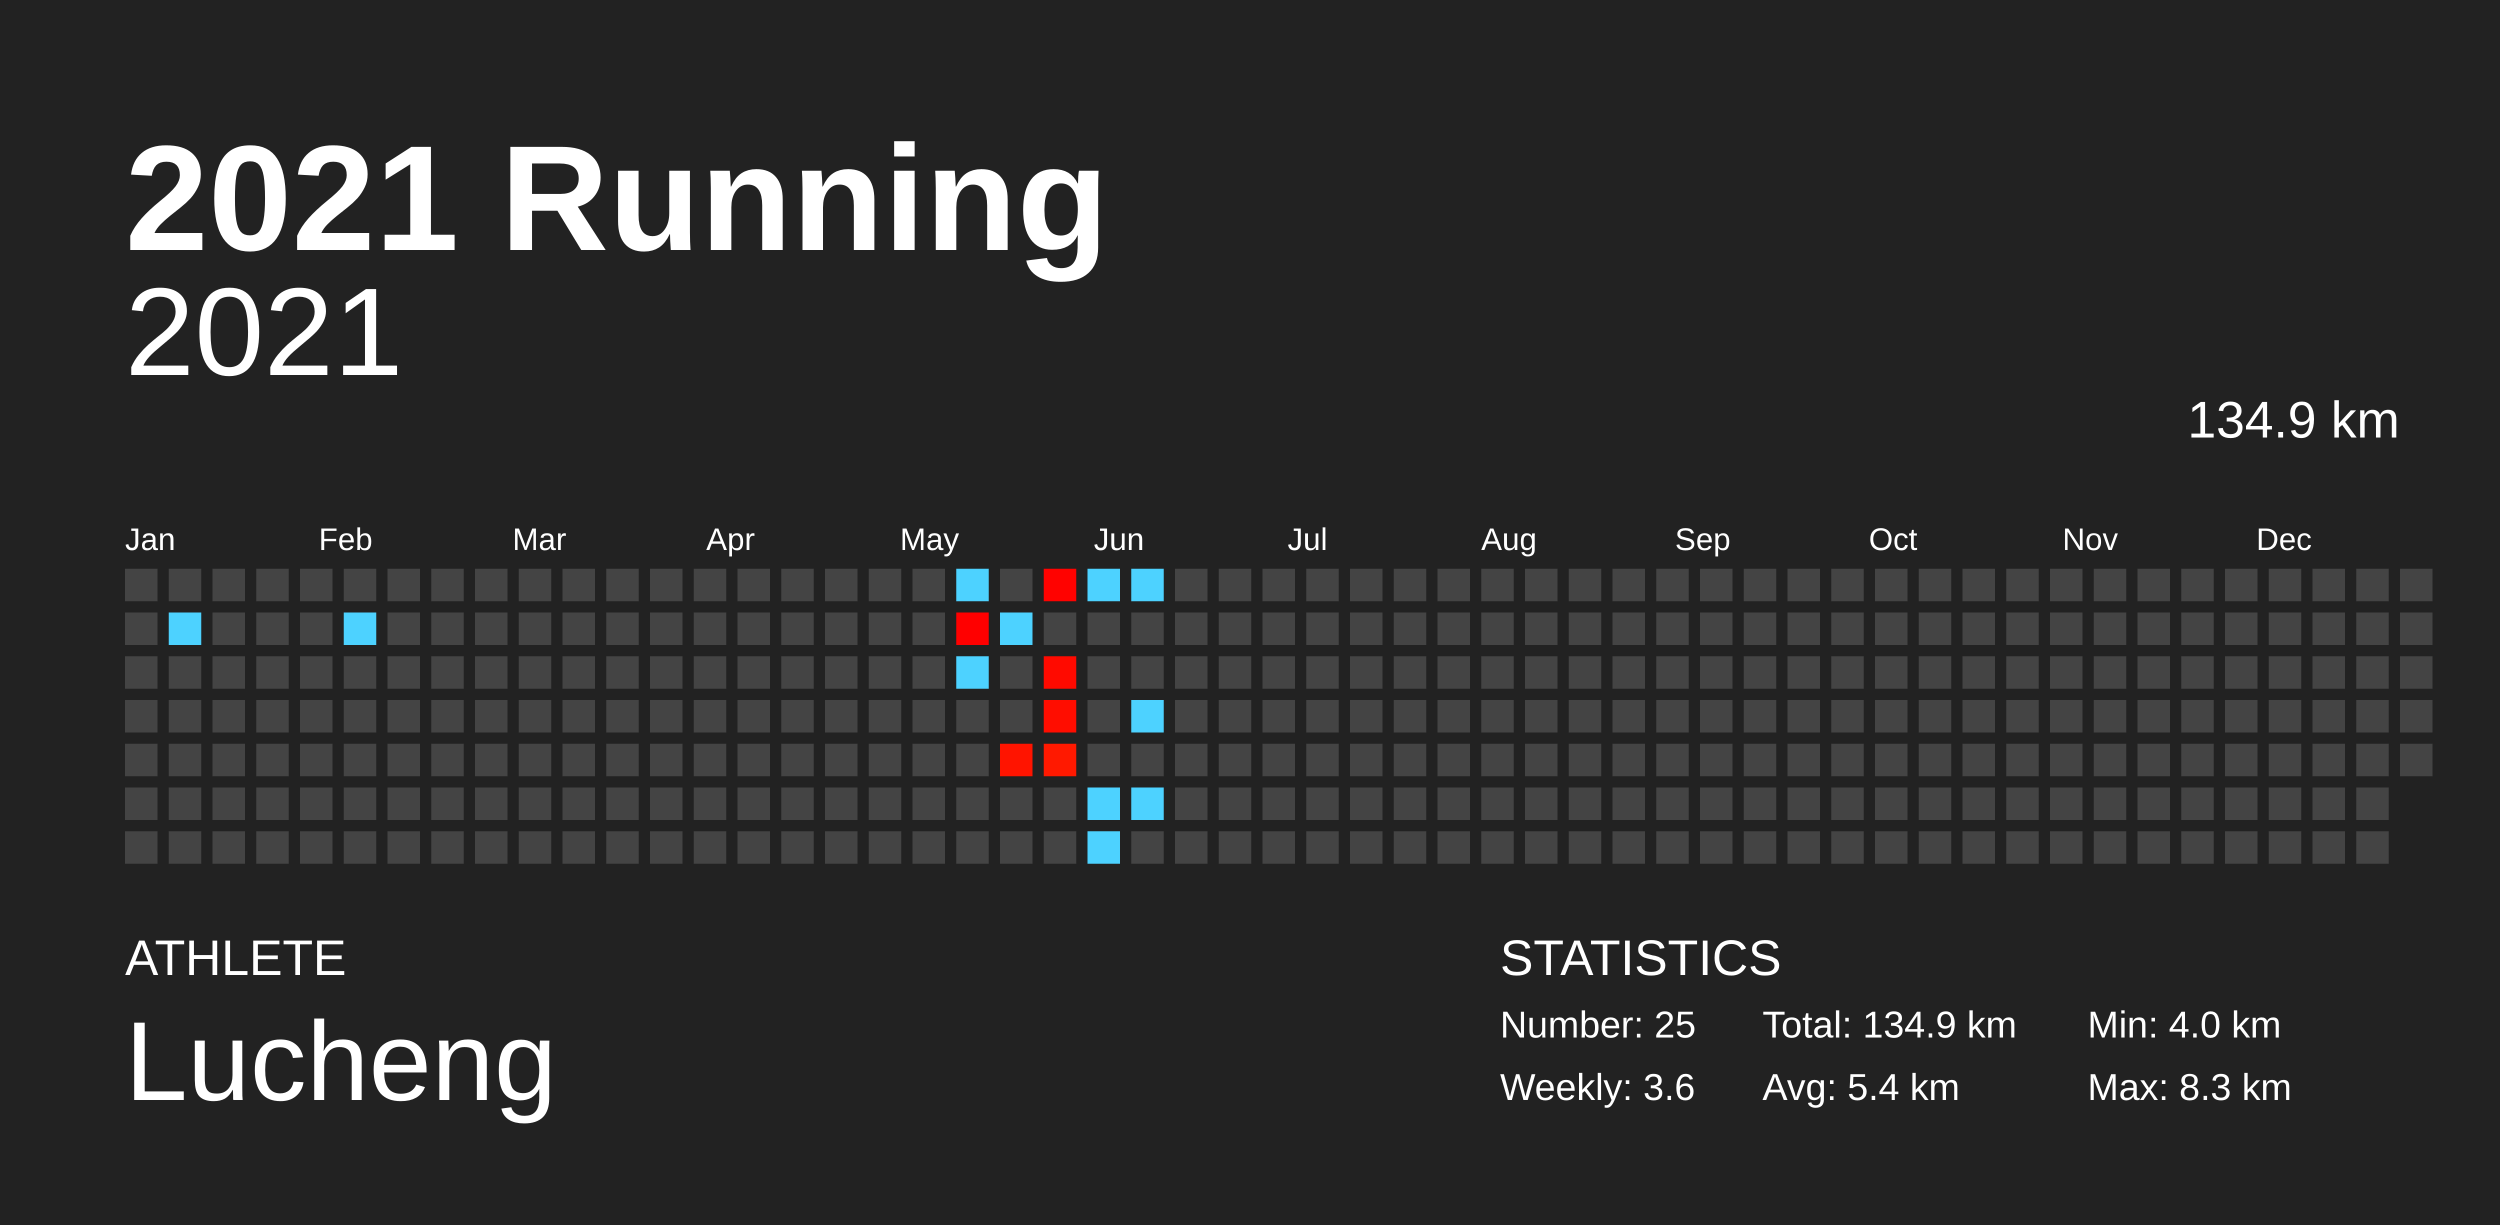
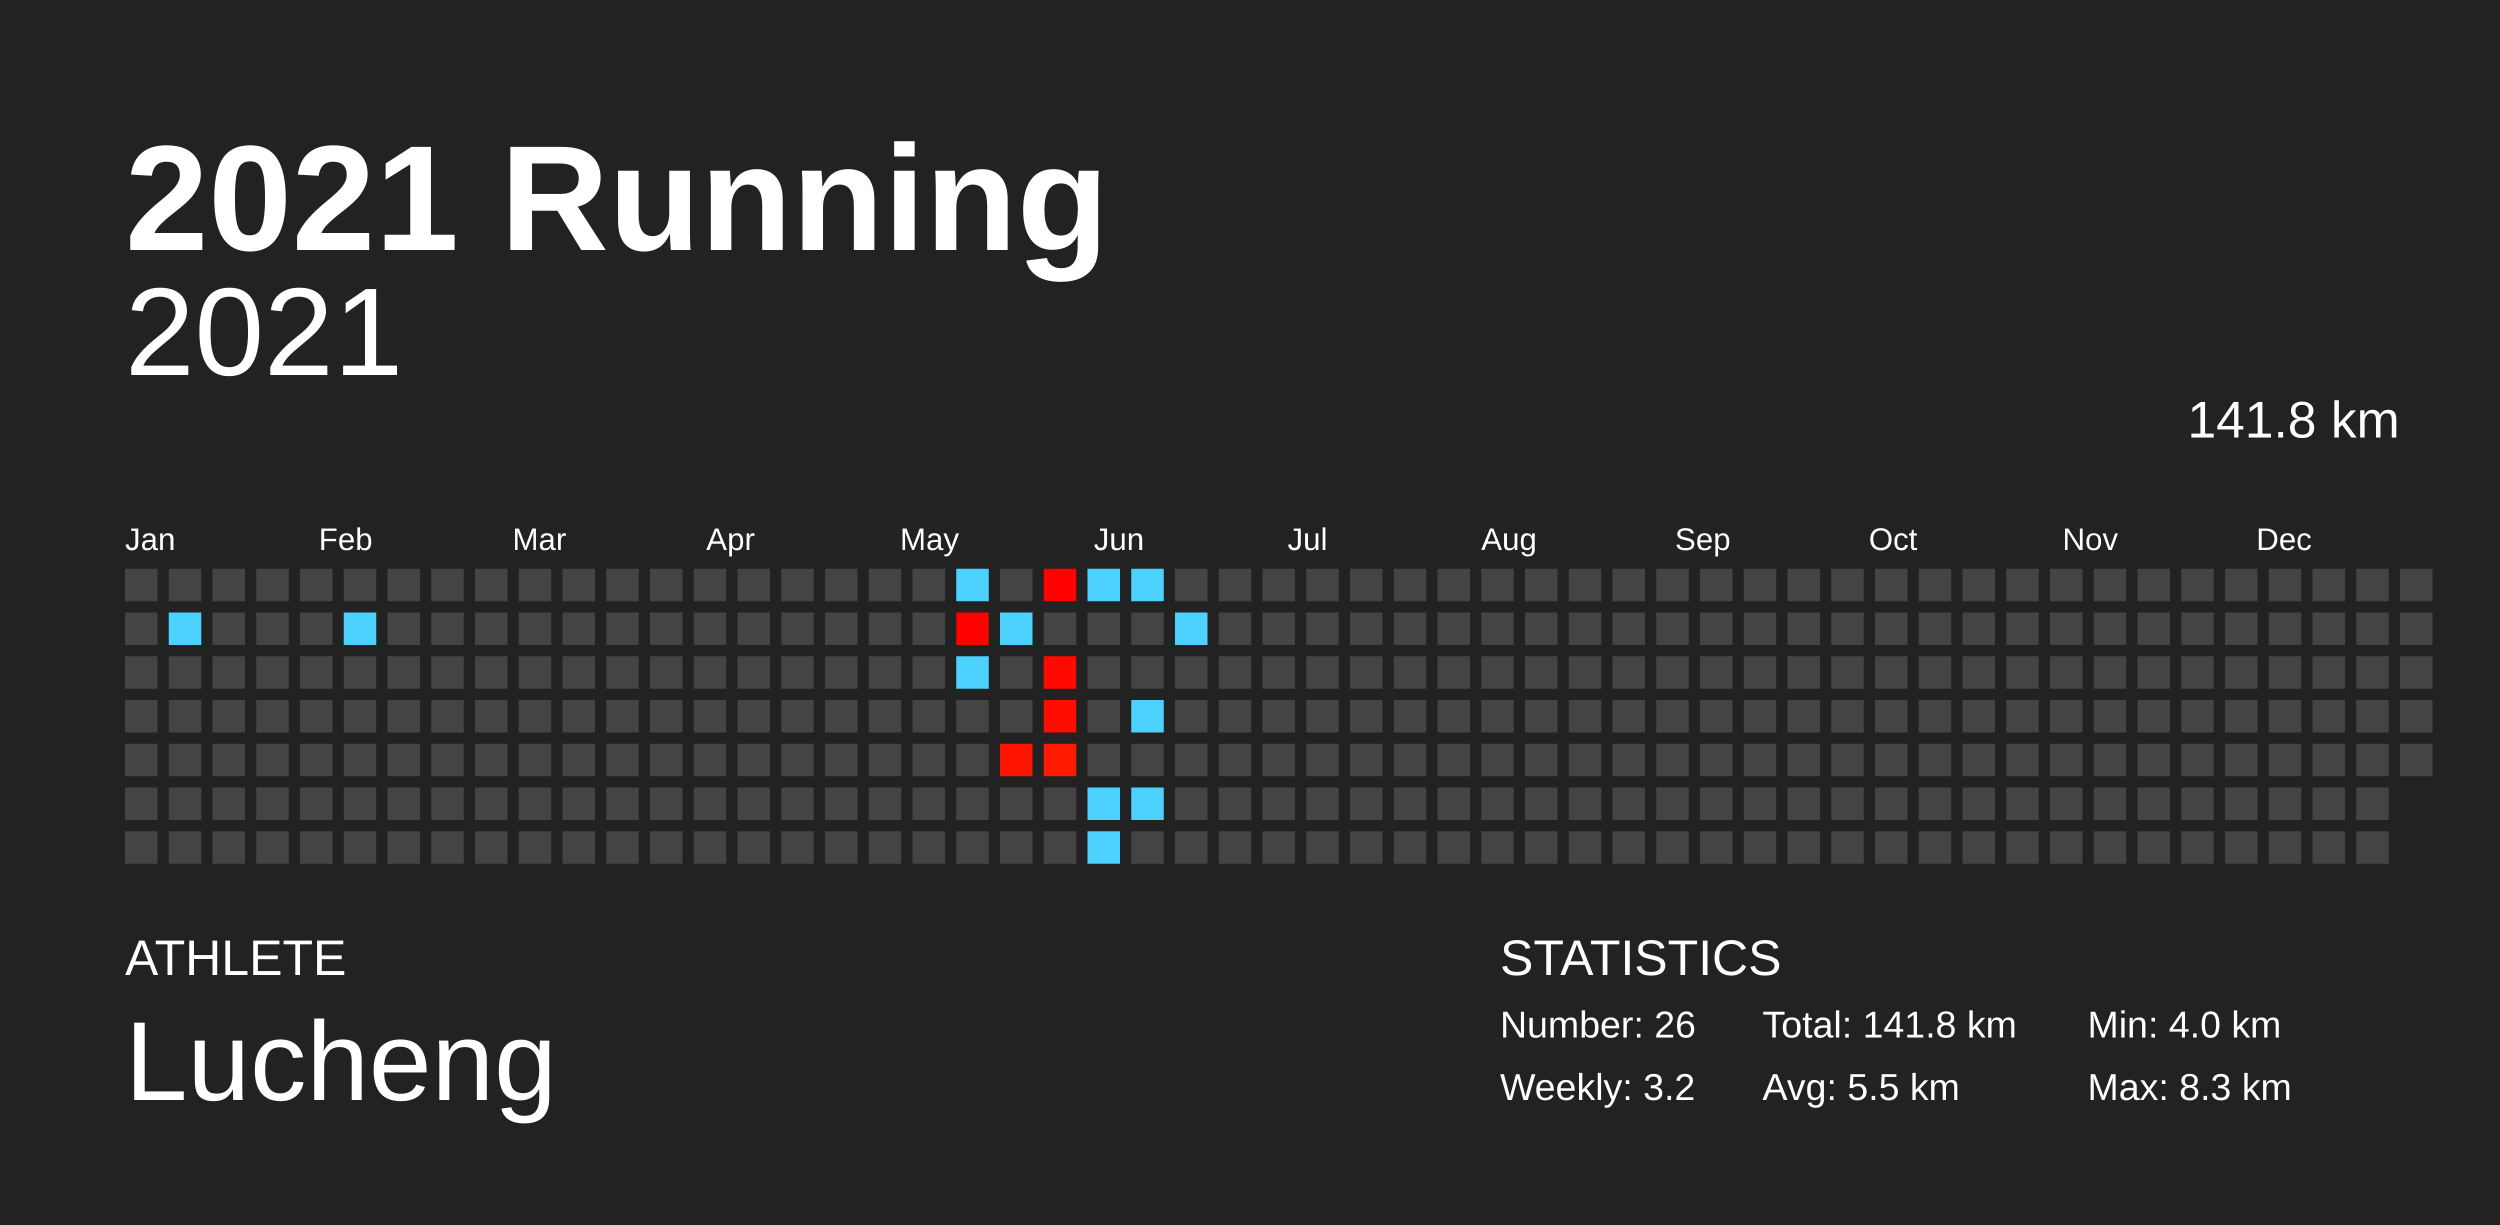
<svg xmlns="http://www.w3.org/2000/svg" baseProfile="full" height="98mm" version="1.1" viewBox="0,0,200,98" width="200mm">
  <defs />
  <rect fill="#222222" height="98" width="200" x="0" y="0" />
  <text fill="#FFFFFF" style="font-size:12px; font-family:Arial; font-weight:bold;" x="10" y="20">2021 Running</text>
  <text fill="#FFFFFF" style="font-size:4px; font-family:Arial" x="10" y="78">ATHLETE</text>
  <text fill="#FFFFFF" style="font-size:9px; font-family:Arial" x="10" y="88">Lucheng</text>
  <text fill="#FFFFFF" style="font-size:4px; font-family:Arial" x="120" y="78">STATISTICS</text>
-   <text fill="#FFFFFF" style="font-size:3px; font-family:Arial" x="120" y="83">Number: 25</text>
-   <text fill="#FFFFFF" style="font-size:3px; font-family:Arial" x="120" y="88">Weekly: 3.6</text>
-   <text fill="#FFFFFF" style="font-size:3px; font-family:Arial" x="141" y="83">Total: 134.9 km</text>
-   <text fill="#FFFFFF" style="font-size:3px; font-family:Arial" x="141" y="88">Avg: 5.4 km</text>
+   <text fill="#FFFFFF" style="font-size:3px; font-family:Arial" x="120" y="83">Number: 26</text>
+   <text fill="#FFFFFF" style="font-size:3px; font-family:Arial" x="120" y="88">Weekly: 3.2</text>
+   <text fill="#FFFFFF" style="font-size:3px; font-family:Arial" x="141" y="83">Total: 141.8 km</text>
+   <text fill="#FFFFFF" style="font-size:3px; font-family:Arial" x="141" y="88">Avg: 5.5 km</text>
  <text fill="#FFFFFF" style="font-size:3px; font-family:Arial" x="167" y="83">Min: 4.0 km</text>
  <text fill="#FFFFFF" style="font-size:3px; font-family:Arial" x="167" y="88">Max: 8.3 km</text>
  <text alignment-baseline="hanging" fill="#FFFFFF" style="font-size:10.0px; font-family:Arial;" x="10" y="30">2021</text>
-   <text alignment-baseline="hanging" fill="#FFFFFF" style="font-size:4.125px; font-family:Arial;" x="175" y="35">134.9 km</text>
+   <text alignment-baseline="hanging" fill="#FFFFFF" style="font-size:4.125px; font-family:Arial;" x="175" y="35">141.8 km</text>
  <text fill="#FFFFFF" style="font-size:2.5px; font-family:Arial" x="10.0" y="44">Jan</text>
  <text fill="#FFFFFF" style="font-size:2.5px; font-family:Arial" x="25.5" y="44">Feb</text>
  <text fill="#FFFFFF" style="font-size:2.5px; font-family:Arial" x="41.0" y="44">Mar</text>
  <text fill="#FFFFFF" style="font-size:2.5px; font-family:Arial" x="56.5" y="44">Apr</text>
  <text fill="#FFFFFF" style="font-size:2.5px; font-family:Arial" x="72.0" y="44">May</text>
  <text fill="#FFFFFF" style="font-size:2.5px; font-family:Arial" x="87.5" y="44">Jun</text>
  <text fill="#FFFFFF" style="font-size:2.5px; font-family:Arial" x="103.0" y="44">Jul</text>
  <text fill="#FFFFFF" style="font-size:2.5px; font-family:Arial" x="118.5" y="44">Aug</text>
  <text fill="#FFFFFF" style="font-size:2.5px; font-family:Arial" x="134.0" y="44">Sep</text>
  <text fill="#FFFFFF" style="font-size:2.5px; font-family:Arial" x="149.5" y="44">Oct</text>
  <text fill="#FFFFFF" style="font-size:2.5px; font-family:Arial" x="165.0" y="44">Nov</text>
  <text fill="#FFFFFF" style="font-size:2.5px; font-family:Arial" x="180.5" y="44">Dec</text>
  <rect fill="#444444" height="2.6" width="2.6" x="10.0" y="45.5" />
  <rect fill="#444444" height="2.6" width="2.6" x="10.0" y="49.0" />
  <rect fill="#444444" height="2.6" width="2.6" x="10.0" y="52.5" />
  <rect fill="#444444" height="2.6" width="2.6" x="10.0" y="56.0" />
  <rect fill="#444444" height="2.6" width="2.6" x="10.0" y="59.5" />
  <rect fill="#444444" height="2.6" width="2.6" x="10.0" y="63.0" />
  <rect fill="#444444" height="2.6" width="2.6" x="10.0" y="66.5" />
  <rect fill="#444444" height="2.6" width="2.6" x="13.5" y="45.5" />
  <rect fill="#4dd2ff" height="2.6" width="2.6" x="13.5" y="49.0" />
  <rect fill="#444444" height="2.6" width="2.6" x="13.5" y="52.5" />
  <rect fill="#444444" height="2.6" width="2.6" x="13.5" y="56.0" />
  <rect fill="#444444" height="2.6" width="2.6" x="13.5" y="59.5" />
  <rect fill="#444444" height="2.6" width="2.6" x="13.5" y="63.0" />
  <rect fill="#444444" height="2.6" width="2.6" x="13.5" y="66.5" />
  <rect fill="#444444" height="2.6" width="2.6" x="17.0" y="45.5" />
  <rect fill="#444444" height="2.6" width="2.6" x="17.0" y="49.0" />
  <rect fill="#444444" height="2.6" width="2.6" x="17.0" y="52.5" />
  <rect fill="#444444" height="2.6" width="2.6" x="17.0" y="56.0" />
  <rect fill="#444444" height="2.6" width="2.6" x="17.0" y="59.5" />
  <rect fill="#444444" height="2.6" width="2.6" x="17.0" y="63.0" />
  <rect fill="#444444" height="2.6" width="2.6" x="17.0" y="66.5" />
  <rect fill="#444444" height="2.6" width="2.6" x="20.5" y="45.5" />
  <rect fill="#444444" height="2.6" width="2.6" x="20.5" y="49.0" />
  <rect fill="#444444" height="2.6" width="2.6" x="20.5" y="52.5" />
  <rect fill="#444444" height="2.6" width="2.6" x="20.5" y="56.0" />
  <rect fill="#444444" height="2.6" width="2.6" x="20.5" y="59.5" />
  <rect fill="#444444" height="2.6" width="2.6" x="20.5" y="63.0" />
  <rect fill="#444444" height="2.6" width="2.6" x="20.5" y="66.5" />
  <rect fill="#444444" height="2.6" width="2.6" x="24.0" y="45.5" />
  <rect fill="#444444" height="2.6" width="2.6" x="24.0" y="49.0" />
  <rect fill="#444444" height="2.6" width="2.6" x="24.0" y="52.5" />
  <rect fill="#444444" height="2.6" width="2.6" x="24.0" y="56.0" />
  <rect fill="#444444" height="2.6" width="2.6" x="24.0" y="59.5" />
  <rect fill="#444444" height="2.6" width="2.6" x="24.0" y="63.0" />
  <rect fill="#444444" height="2.6" width="2.6" x="24.0" y="66.5" />
  <rect fill="#444444" height="2.6" width="2.6" x="27.5" y="45.5" />
  <rect fill="#4dd2ff" height="2.6" width="2.6" x="27.5" y="49.0" />
  <rect fill="#444444" height="2.6" width="2.6" x="27.5" y="52.5" />
  <rect fill="#444444" height="2.6" width="2.6" x="27.5" y="56.0" />
  <rect fill="#444444" height="2.6" width="2.6" x="27.5" y="59.5" />
  <rect fill="#444444" height="2.6" width="2.6" x="27.5" y="63.0" />
  <rect fill="#444444" height="2.6" width="2.6" x="27.5" y="66.5" />
  <rect fill="#444444" height="2.6" width="2.6" x="31.0" y="45.5" />
  <rect fill="#444444" height="2.6" width="2.6" x="31.0" y="49.0" />
  <rect fill="#444444" height="2.6" width="2.6" x="31.0" y="52.5" />
  <rect fill="#444444" height="2.6" width="2.6" x="31.0" y="56.0" />
  <rect fill="#444444" height="2.6" width="2.6" x="31.0" y="59.5" />
  <rect fill="#444444" height="2.6" width="2.6" x="31.0" y="63.0" />
  <rect fill="#444444" height="2.6" width="2.6" x="31.0" y="66.5" />
  <rect fill="#444444" height="2.6" width="2.6" x="34.5" y="45.5" />
  <rect fill="#444444" height="2.6" width="2.6" x="34.5" y="49.0" />
  <rect fill="#444444" height="2.6" width="2.6" x="34.5" y="52.5" />
  <rect fill="#444444" height="2.6" width="2.6" x="34.5" y="56.0" />
  <rect fill="#444444" height="2.6" width="2.6" x="34.5" y="59.5" />
  <rect fill="#444444" height="2.6" width="2.6" x="34.5" y="63.0" />
  <rect fill="#444444" height="2.6" width="2.6" x="34.5" y="66.5" />
  <rect fill="#444444" height="2.6" width="2.6" x="38.0" y="45.5" />
  <rect fill="#444444" height="2.6" width="2.6" x="38.0" y="49.0" />
  <rect fill="#444444" height="2.6" width="2.6" x="38.0" y="52.5" />
  <rect fill="#444444" height="2.6" width="2.6" x="38.0" y="56.0" />
  <rect fill="#444444" height="2.6" width="2.6" x="38.0" y="59.5" />
  <rect fill="#444444" height="2.6" width="2.6" x="38.0" y="63.0" />
  <rect fill="#444444" height="2.6" width="2.6" x="38.0" y="66.5" />
  <rect fill="#444444" height="2.6" width="2.6" x="41.5" y="45.5" />
  <rect fill="#444444" height="2.6" width="2.6" x="41.5" y="49.0" />
  <rect fill="#444444" height="2.6" width="2.6" x="41.5" y="52.5" />
  <rect fill="#444444" height="2.6" width="2.6" x="41.5" y="56.0" />
  <rect fill="#444444" height="2.6" width="2.6" x="41.5" y="59.5" />
  <rect fill="#444444" height="2.6" width="2.6" x="41.5" y="63.0" />
  <rect fill="#444444" height="2.6" width="2.6" x="41.5" y="66.5" />
  <rect fill="#444444" height="2.6" width="2.6" x="45.0" y="45.5" />
  <rect fill="#444444" height="2.6" width="2.6" x="45.0" y="49.0" />
  <rect fill="#444444" height="2.6" width="2.6" x="45.0" y="52.5" />
  <rect fill="#444444" height="2.6" width="2.6" x="45.0" y="56.0" />
  <rect fill="#444444" height="2.6" width="2.6" x="45.0" y="59.5" />
  <rect fill="#444444" height="2.6" width="2.6" x="45.0" y="63.0" />
  <rect fill="#444444" height="2.6" width="2.6" x="45.0" y="66.5" />
  <rect fill="#444444" height="2.6" width="2.6" x="48.5" y="45.5" />
  <rect fill="#444444" height="2.6" width="2.6" x="48.5" y="49.0" />
  <rect fill="#444444" height="2.6" width="2.6" x="48.5" y="52.5" />
  <rect fill="#444444" height="2.6" width="2.6" x="48.5" y="56.0" />
  <rect fill="#444444" height="2.6" width="2.6" x="48.5" y="59.5" />
  <rect fill="#444444" height="2.6" width="2.6" x="48.5" y="63.0" />
  <rect fill="#444444" height="2.6" width="2.6" x="48.5" y="66.5" />
  <rect fill="#444444" height="2.6" width="2.6" x="52.0" y="45.5" />
  <rect fill="#444444" height="2.6" width="2.6" x="52.0" y="49.0" />
  <rect fill="#444444" height="2.6" width="2.6" x="52.0" y="52.5" />
  <rect fill="#444444" height="2.6" width="2.6" x="52.0" y="56.0" />
  <rect fill="#444444" height="2.6" width="2.6" x="52.0" y="59.5" />
  <rect fill="#444444" height="2.6" width="2.6" x="52.0" y="63.0" />
  <rect fill="#444444" height="2.6" width="2.6" x="52.0" y="66.5" />
  <rect fill="#444444" height="2.6" width="2.6" x="55.5" y="45.5" />
  <rect fill="#444444" height="2.6" width="2.6" x="55.5" y="49.0" />
  <rect fill="#444444" height="2.6" width="2.6" x="55.5" y="52.5" />
  <rect fill="#444444" height="2.6" width="2.6" x="55.5" y="56.0" />
  <rect fill="#444444" height="2.6" width="2.6" x="55.5" y="59.5" />
  <rect fill="#444444" height="2.6" width="2.6" x="55.5" y="63.0" />
  <rect fill="#444444" height="2.6" width="2.6" x="55.5" y="66.5" />
  <rect fill="#444444" height="2.6" width="2.6" x="59.0" y="45.5" />
  <rect fill="#444444" height="2.6" width="2.6" x="59.0" y="49.0" />
  <rect fill="#444444" height="2.6" width="2.6" x="59.0" y="52.5" />
  <rect fill="#444444" height="2.6" width="2.6" x="59.0" y="56.0" />
  <rect fill="#444444" height="2.6" width="2.6" x="59.0" y="59.5" />
  <rect fill="#444444" height="2.6" width="2.6" x="59.0" y="63.0" />
  <rect fill="#444444" height="2.6" width="2.6" x="59.0" y="66.5" />
  <rect fill="#444444" height="2.6" width="2.6" x="62.5" y="45.5" />
  <rect fill="#444444" height="2.6" width="2.6" x="62.5" y="49.0" />
  <rect fill="#444444" height="2.6" width="2.6" x="62.5" y="52.5" />
  <rect fill="#444444" height="2.6" width="2.6" x="62.5" y="56.0" />
  <rect fill="#444444" height="2.6" width="2.6" x="62.5" y="59.5" />
  <rect fill="#444444" height="2.6" width="2.6" x="62.5" y="63.0" />
  <rect fill="#444444" height="2.6" width="2.6" x="62.5" y="66.5" />
  <rect fill="#444444" height="2.6" width="2.6" x="66.0" y="45.5" />
  <rect fill="#444444" height="2.6" width="2.6" x="66.0" y="49.0" />
  <rect fill="#444444" height="2.6" width="2.6" x="66.0" y="52.5" />
  <rect fill="#444444" height="2.6" width="2.6" x="66.0" y="56.0" />
  <rect fill="#444444" height="2.6" width="2.6" x="66.0" y="59.5" />
  <rect fill="#444444" height="2.6" width="2.6" x="66.0" y="63.0" />
  <rect fill="#444444" height="2.6" width="2.6" x="66.0" y="66.5" />
  <rect fill="#444444" height="2.6" width="2.6" x="69.5" y="45.5" />
  <rect fill="#444444" height="2.6" width="2.6" x="69.5" y="49.0" />
  <rect fill="#444444" height="2.6" width="2.6" x="69.5" y="52.5" />
  <rect fill="#444444" height="2.6" width="2.6" x="69.5" y="56.0" />
  <rect fill="#444444" height="2.6" width="2.6" x="69.5" y="59.5" />
  <rect fill="#444444" height="2.6" width="2.6" x="69.5" y="63.0" />
  <rect fill="#444444" height="2.6" width="2.6" x="69.5" y="66.5" />
  <rect fill="#444444" height="2.6" width="2.6" x="73.0" y="45.5" />
  <rect fill="#444444" height="2.6" width="2.6" x="73.0" y="49.0" />
  <rect fill="#444444" height="2.6" width="2.6" x="73.0" y="52.5" />
  <rect fill="#444444" height="2.6" width="2.6" x="73.0" y="56.0" />
  <rect fill="#444444" height="2.6" width="2.6" x="73.0" y="59.5" />
  <rect fill="#444444" height="2.6" width="2.6" x="73.0" y="63.0" />
  <rect fill="#444444" height="2.6" width="2.6" x="73.0" y="66.5" />
  <rect fill="#4dd2ff" height="2.6" width="2.6" x="76.5" y="45.5" />
  <rect fill="#ff0000" height="2.6" width="2.6" x="76.5" y="49.0" />
  <rect fill="#4dd2ff" height="2.6" width="2.6" x="76.5" y="52.5" />
  <rect fill="#444444" height="2.6" width="2.6" x="76.5" y="56.0" />
  <rect fill="#444444" height="2.6" width="2.6" x="76.5" y="59.5" />
  <rect fill="#444444" height="2.6" width="2.6" x="76.5" y="63.0" />
  <rect fill="#444444" height="2.6" width="2.6" x="76.5" y="66.5" />
  <rect fill="#444444" height="2.6" width="2.6" x="80.0" y="45.5" />
  <rect fill="#4dd2ff" height="2.6" width="2.6" x="80.0" y="49.0" />
  <rect fill="#444444" height="2.6" width="2.6" x="80.0" y="52.5" />
  <rect fill="#444444" height="2.6" width="2.6" x="80.0" y="56.0" />
  <rect fill="#ff1400" height="2.6" width="2.6" x="80.0" y="59.5" />
  <rect fill="#444444" height="2.6" width="2.6" x="80.0" y="63.0" />
  <rect fill="#444444" height="2.6" width="2.6" x="80.0" y="66.5" />
  <rect fill="#ff0200" height="2.6" width="2.6" x="83.5" y="45.5" />
  <rect fill="#444444" height="2.6" width="2.6" x="83.5" y="49.0" />
  <rect fill="#ff0a00" height="2.6" width="2.6" x="83.5" y="52.5" />
  <rect fill="#ff0d00" height="2.6" width="2.6" x="83.5" y="56.0" />
  <rect fill="#ff1900" height="2.6" width="2.6" x="83.5" y="59.5" />
  <rect fill="#444444" height="2.6" width="2.6" x="83.5" y="63.0" />
  <rect fill="#444444" height="2.6" width="2.6" x="83.5" y="66.5" />
  <rect fill="#4dd2ff" height="2.6" width="2.6" x="87.0" y="45.5" />
  <rect fill="#444444" height="2.6" width="2.6" x="87.0" y="49.0" />
  <rect fill="#444444" height="2.6" width="2.6" x="87.0" y="52.5" />
  <rect fill="#444444" height="2.6" width="2.6" x="87.0" y="56.0" />
  <rect fill="#444444" height="2.6" width="2.6" x="87.0" y="59.5" />
  <rect fill="#4dd2ff" height="2.6" width="2.6" x="87.0" y="63.0" />
  <rect fill="#4dd2ff" height="2.6" width="2.6" x="87.0" y="66.5" />
  <rect fill="#4dd2ff" height="2.6" width="2.6" x="90.5" y="45.5" />
  <rect fill="#444444" height="2.6" width="2.6" x="90.5" y="49.0" />
  <rect fill="#444444" height="2.6" width="2.6" x="90.5" y="52.5" />
  <rect fill="#4dd2ff" height="2.6" width="2.6" x="90.5" y="56.0" />
  <rect fill="#444444" height="2.6" width="2.6" x="90.5" y="59.5" />
  <rect fill="#4dd2ff" height="2.6" width="2.6" x="90.5" y="63.0" />
  <rect fill="#444444" height="2.6" width="2.6" x="90.5" y="66.5" />
  <rect fill="#444444" height="2.6" width="2.6" x="94.0" y="45.5" />
-   <rect fill="#444444" height="2.6" width="2.6" x="94.0" y="49.0" />
+   <rect fill="#4dd2ff" height="2.6" width="2.6" x="94.0" y="49.0" />
  <rect fill="#444444" height="2.6" width="2.6" x="94.0" y="52.5" />
  <rect fill="#444444" height="2.6" width="2.6" x="94.0" y="56.0" />
  <rect fill="#444444" height="2.6" width="2.6" x="94.0" y="59.5" />
  <rect fill="#444444" height="2.6" width="2.6" x="94.0" y="63.0" />
  <rect fill="#444444" height="2.6" width="2.6" x="94.0" y="66.5" />
  <rect fill="#444444" height="2.6" width="2.6" x="97.5" y="45.5" />
  <rect fill="#444444" height="2.6" width="2.6" x="97.5" y="49.0" />
  <rect fill="#444444" height="2.6" width="2.6" x="97.5" y="52.5" />
  <rect fill="#444444" height="2.6" width="2.6" x="97.5" y="56.0" />
  <rect fill="#444444" height="2.6" width="2.6" x="97.5" y="59.5" />
  <rect fill="#444444" height="2.6" width="2.6" x="97.5" y="63.0" />
  <rect fill="#444444" height="2.6" width="2.6" x="97.5" y="66.5" />
  <rect fill="#444444" height="2.6" width="2.6" x="101.0" y="45.5" />
  <rect fill="#444444" height="2.6" width="2.6" x="101.0" y="49.0" />
  <rect fill="#444444" height="2.6" width="2.6" x="101.0" y="52.5" />
  <rect fill="#444444" height="2.6" width="2.6" x="101.0" y="56.0" />
  <rect fill="#444444" height="2.6" width="2.6" x="101.0" y="59.5" />
  <rect fill="#444444" height="2.6" width="2.6" x="101.0" y="63.0" />
  <rect fill="#444444" height="2.6" width="2.6" x="101.0" y="66.5" />
  <rect fill="#444444" height="2.6" width="2.6" x="104.5" y="45.5" />
  <rect fill="#444444" height="2.6" width="2.6" x="104.5" y="49.0" />
  <rect fill="#444444" height="2.6" width="2.6" x="104.5" y="52.5" />
  <rect fill="#444444" height="2.6" width="2.6" x="104.5" y="56.0" />
  <rect fill="#444444" height="2.6" width="2.6" x="104.5" y="59.5" />
  <rect fill="#444444" height="2.6" width="2.6" x="104.5" y="63.0" />
  <rect fill="#444444" height="2.6" width="2.6" x="104.5" y="66.5" />
  <rect fill="#444444" height="2.6" width="2.6" x="108.0" y="45.5" />
  <rect fill="#444444" height="2.6" width="2.6" x="108.0" y="49.0" />
  <rect fill="#444444" height="2.6" width="2.6" x="108.0" y="52.5" />
  <rect fill="#444444" height="2.6" width="2.6" x="108.0" y="56.0" />
  <rect fill="#444444" height="2.6" width="2.6" x="108.0" y="59.5" />
  <rect fill="#444444" height="2.6" width="2.6" x="108.0" y="63.0" />
  <rect fill="#444444" height="2.6" width="2.6" x="108.0" y="66.5" />
  <rect fill="#444444" height="2.6" width="2.6" x="111.5" y="45.5" />
  <rect fill="#444444" height="2.6" width="2.6" x="111.5" y="49.0" />
  <rect fill="#444444" height="2.6" width="2.6" x="111.5" y="52.5" />
  <rect fill="#444444" height="2.6" width="2.6" x="111.5" y="56.0" />
  <rect fill="#444444" height="2.6" width="2.6" x="111.5" y="59.5" />
  <rect fill="#444444" height="2.6" width="2.6" x="111.5" y="63.0" />
  <rect fill="#444444" height="2.6" width="2.6" x="111.5" y="66.5" />
  <rect fill="#444444" height="2.6" width="2.6" x="115.0" y="45.5" />
  <rect fill="#444444" height="2.6" width="2.6" x="115.0" y="49.0" />
  <rect fill="#444444" height="2.6" width="2.6" x="115.0" y="52.5" />
  <rect fill="#444444" height="2.6" width="2.6" x="115.0" y="56.0" />
  <rect fill="#444444" height="2.6" width="2.6" x="115.0" y="59.5" />
  <rect fill="#444444" height="2.6" width="2.6" x="115.0" y="63.0" />
  <rect fill="#444444" height="2.6" width="2.6" x="115.0" y="66.5" />
  <rect fill="#444444" height="2.6" width="2.6" x="118.5" y="45.5" />
  <rect fill="#444444" height="2.6" width="2.6" x="118.5" y="49.0" />
  <rect fill="#444444" height="2.6" width="2.6" x="118.5" y="52.5" />
  <rect fill="#444444" height="2.6" width="2.6" x="118.5" y="56.0" />
  <rect fill="#444444" height="2.6" width="2.6" x="118.5" y="59.5" />
  <rect fill="#444444" height="2.6" width="2.6" x="118.5" y="63.0" />
  <rect fill="#444444" height="2.6" width="2.6" x="118.5" y="66.5" />
  <rect fill="#444444" height="2.6" width="2.6" x="122.0" y="45.5" />
  <rect fill="#444444" height="2.6" width="2.6" x="122.0" y="49.0" />
  <rect fill="#444444" height="2.6" width="2.6" x="122.0" y="52.5" />
  <rect fill="#444444" height="2.6" width="2.6" x="122.0" y="56.0" />
  <rect fill="#444444" height="2.6" width="2.6" x="122.0" y="59.5" />
  <rect fill="#444444" height="2.6" width="2.6" x="122.0" y="63.0" />
  <rect fill="#444444" height="2.6" width="2.6" x="122.0" y="66.5" />
  <rect fill="#444444" height="2.6" width="2.6" x="125.5" y="45.5" />
  <rect fill="#444444" height="2.6" width="2.6" x="125.5" y="49.0" />
  <rect fill="#444444" height="2.6" width="2.6" x="125.5" y="52.5" />
  <rect fill="#444444" height="2.6" width="2.6" x="125.5" y="56.0" />
  <rect fill="#444444" height="2.6" width="2.6" x="125.5" y="59.5" />
  <rect fill="#444444" height="2.6" width="2.6" x="125.5" y="63.0" />
  <rect fill="#444444" height="2.6" width="2.6" x="125.5" y="66.5" />
  <rect fill="#444444" height="2.6" width="2.6" x="129.0" y="45.5" />
  <rect fill="#444444" height="2.6" width="2.6" x="129.0" y="49.0" />
  <rect fill="#444444" height="2.6" width="2.6" x="129.0" y="52.5" />
  <rect fill="#444444" height="2.6" width="2.6" x="129.0" y="56.0" />
  <rect fill="#444444" height="2.6" width="2.6" x="129.0" y="59.5" />
  <rect fill="#444444" height="2.6" width="2.6" x="129.0" y="63.0" />
  <rect fill="#444444" height="2.6" width="2.6" x="129.0" y="66.5" />
  <rect fill="#444444" height="2.6" width="2.6" x="132.5" y="45.5" />
  <rect fill="#444444" height="2.6" width="2.6" x="132.5" y="49.0" />
  <rect fill="#444444" height="2.6" width="2.6" x="132.5" y="52.5" />
  <rect fill="#444444" height="2.6" width="2.6" x="132.5" y="56.0" />
  <rect fill="#444444" height="2.6" width="2.6" x="132.5" y="59.5" />
  <rect fill="#444444" height="2.6" width="2.6" x="132.5" y="63.0" />
  <rect fill="#444444" height="2.6" width="2.6" x="132.5" y="66.5" />
  <rect fill="#444444" height="2.6" width="2.6" x="136.0" y="45.5" />
  <rect fill="#444444" height="2.6" width="2.6" x="136.0" y="49.0" />
  <rect fill="#444444" height="2.6" width="2.6" x="136.0" y="52.5" />
  <rect fill="#444444" height="2.6" width="2.6" x="136.0" y="56.0" />
  <rect fill="#444444" height="2.6" width="2.6" x="136.0" y="59.5" />
  <rect fill="#444444" height="2.6" width="2.6" x="136.0" y="63.0" />
  <rect fill="#444444" height="2.6" width="2.6" x="136.0" y="66.5" />
  <rect fill="#444444" height="2.6" width="2.6" x="139.5" y="45.5" />
  <rect fill="#444444" height="2.6" width="2.6" x="139.5" y="49.0" />
  <rect fill="#444444" height="2.6" width="2.6" x="139.5" y="52.5" />
  <rect fill="#444444" height="2.6" width="2.6" x="139.5" y="56.0" />
  <rect fill="#444444" height="2.6" width="2.6" x="139.5" y="59.5" />
  <rect fill="#444444" height="2.6" width="2.6" x="139.5" y="63.0" />
  <rect fill="#444444" height="2.6" width="2.6" x="139.5" y="66.5" />
  <rect fill="#444444" height="2.6" width="2.6" x="143.0" y="45.5" />
  <rect fill="#444444" height="2.6" width="2.6" x="143.0" y="49.0" />
  <rect fill="#444444" height="2.6" width="2.6" x="143.0" y="52.5" />
  <rect fill="#444444" height="2.6" width="2.6" x="143.0" y="56.0" />
  <rect fill="#444444" height="2.6" width="2.6" x="143.0" y="59.5" />
  <rect fill="#444444" height="2.6" width="2.6" x="143.0" y="63.0" />
  <rect fill="#444444" height="2.6" width="2.6" x="143.0" y="66.5" />
  <rect fill="#444444" height="2.6" width="2.6" x="146.5" y="45.5" />
  <rect fill="#444444" height="2.6" width="2.6" x="146.5" y="49.0" />
  <rect fill="#444444" height="2.6" width="2.6" x="146.5" y="52.5" />
  <rect fill="#444444" height="2.6" width="2.6" x="146.5" y="56.0" />
  <rect fill="#444444" height="2.6" width="2.6" x="146.5" y="59.5" />
  <rect fill="#444444" height="2.6" width="2.6" x="146.5" y="63.0" />
  <rect fill="#444444" height="2.6" width="2.6" x="146.5" y="66.5" />
  <rect fill="#444444" height="2.6" width="2.6" x="150.0" y="45.5" />
  <rect fill="#444444" height="2.6" width="2.6" x="150.0" y="49.0" />
  <rect fill="#444444" height="2.6" width="2.6" x="150.0" y="52.5" />
  <rect fill="#444444" height="2.6" width="2.6" x="150.0" y="56.0" />
  <rect fill="#444444" height="2.6" width="2.6" x="150.0" y="59.5" />
  <rect fill="#444444" height="2.6" width="2.6" x="150.0" y="63.0" />
  <rect fill="#444444" height="2.6" width="2.6" x="150.0" y="66.5" />
  <rect fill="#444444" height="2.6" width="2.6" x="153.5" y="45.5" />
  <rect fill="#444444" height="2.6" width="2.6" x="153.5" y="49.0" />
  <rect fill="#444444" height="2.6" width="2.6" x="153.5" y="52.5" />
  <rect fill="#444444" height="2.6" width="2.6" x="153.5" y="56.0" />
  <rect fill="#444444" height="2.6" width="2.6" x="153.5" y="59.5" />
  <rect fill="#444444" height="2.6" width="2.6" x="153.5" y="63.0" />
  <rect fill="#444444" height="2.6" width="2.6" x="153.5" y="66.5" />
  <rect fill="#444444" height="2.6" width="2.6" x="157.0" y="45.5" />
  <rect fill="#444444" height="2.6" width="2.6" x="157.0" y="49.0" />
  <rect fill="#444444" height="2.6" width="2.6" x="157.0" y="52.5" />
  <rect fill="#444444" height="2.6" width="2.6" x="157.0" y="56.0" />
  <rect fill="#444444" height="2.6" width="2.6" x="157.0" y="59.5" />
  <rect fill="#444444" height="2.6" width="2.6" x="157.0" y="63.0" />
  <rect fill="#444444" height="2.6" width="2.6" x="157.0" y="66.5" />
  <rect fill="#444444" height="2.6" width="2.6" x="160.5" y="45.5" />
  <rect fill="#444444" height="2.6" width="2.6" x="160.5" y="49.0" />
  <rect fill="#444444" height="2.6" width="2.6" x="160.5" y="52.5" />
  <rect fill="#444444" height="2.6" width="2.6" x="160.5" y="56.0" />
  <rect fill="#444444" height="2.6" width="2.6" x="160.5" y="59.5" />
  <rect fill="#444444" height="2.6" width="2.6" x="160.5" y="63.0" />
  <rect fill="#444444" height="2.6" width="2.6" x="160.5" y="66.5" />
  <rect fill="#444444" height="2.6" width="2.6" x="164.0" y="45.5" />
  <rect fill="#444444" height="2.6" width="2.6" x="164.0" y="49.0" />
  <rect fill="#444444" height="2.6" width="2.6" x="164.0" y="52.5" />
  <rect fill="#444444" height="2.6" width="2.6" x="164.0" y="56.0" />
  <rect fill="#444444" height="2.6" width="2.6" x="164.0" y="59.5" />
  <rect fill="#444444" height="2.6" width="2.6" x="164.0" y="63.0" />
  <rect fill="#444444" height="2.6" width="2.6" x="164.0" y="66.5" />
  <rect fill="#444444" height="2.6" width="2.6" x="167.5" y="45.5" />
  <rect fill="#444444" height="2.6" width="2.6" x="167.5" y="49.0" />
  <rect fill="#444444" height="2.6" width="2.6" x="167.5" y="52.5" />
  <rect fill="#444444" height="2.6" width="2.6" x="167.5" y="56.0" />
  <rect fill="#444444" height="2.6" width="2.6" x="167.5" y="59.5" />
  <rect fill="#444444" height="2.6" width="2.6" x="167.5" y="63.0" />
  <rect fill="#444444" height="2.6" width="2.6" x="167.5" y="66.5" />
  <rect fill="#444444" height="2.6" width="2.6" x="171.0" y="45.5" />
  <rect fill="#444444" height="2.6" width="2.6" x="171.0" y="49.0" />
  <rect fill="#444444" height="2.6" width="2.6" x="171.0" y="52.5" />
  <rect fill="#444444" height="2.6" width="2.6" x="171.0" y="56.0" />
  <rect fill="#444444" height="2.6" width="2.6" x="171.0" y="59.5" />
  <rect fill="#444444" height="2.6" width="2.6" x="171.0" y="63.0" />
  <rect fill="#444444" height="2.6" width="2.6" x="171.0" y="66.5" />
  <rect fill="#444444" height="2.6" width="2.6" x="174.5" y="45.5" />
  <rect fill="#444444" height="2.6" width="2.6" x="174.5" y="49.0" />
  <rect fill="#444444" height="2.6" width="2.6" x="174.5" y="52.5" />
  <rect fill="#444444" height="2.6" width="2.6" x="174.5" y="56.0" />
  <rect fill="#444444" height="2.6" width="2.6" x="174.5" y="59.5" />
  <rect fill="#444444" height="2.6" width="2.6" x="174.5" y="63.0" />
  <rect fill="#444444" height="2.6" width="2.6" x="174.5" y="66.5" />
  <rect fill="#444444" height="2.6" width="2.6" x="178.0" y="45.5" />
  <rect fill="#444444" height="2.6" width="2.6" x="178.0" y="49.0" />
  <rect fill="#444444" height="2.6" width="2.6" x="178.0" y="52.5" />
  <rect fill="#444444" height="2.6" width="2.6" x="178.0" y="56.0" />
  <rect fill="#444444" height="2.6" width="2.6" x="178.0" y="59.5" />
  <rect fill="#444444" height="2.6" width="2.6" x="178.0" y="63.0" />
  <rect fill="#444444" height="2.6" width="2.6" x="178.0" y="66.5" />
  <rect fill="#444444" height="2.6" width="2.6" x="181.5" y="45.5" />
  <rect fill="#444444" height="2.6" width="2.6" x="181.5" y="49.0" />
  <rect fill="#444444" height="2.6" width="2.6" x="181.5" y="52.5" />
  <rect fill="#444444" height="2.6" width="2.6" x="181.5" y="56.0" />
  <rect fill="#444444" height="2.6" width="2.6" x="181.5" y="59.5" />
  <rect fill="#444444" height="2.6" width="2.6" x="181.5" y="63.0" />
  <rect fill="#444444" height="2.6" width="2.6" x="181.5" y="66.5" />
  <rect fill="#444444" height="2.6" width="2.6" x="185.0" y="45.5" />
  <rect fill="#444444" height="2.6" width="2.6" x="185.0" y="49.0" />
  <rect fill="#444444" height="2.6" width="2.6" x="185.0" y="52.5" />
  <rect fill="#444444" height="2.6" width="2.6" x="185.0" y="56.0" />
  <rect fill="#444444" height="2.6" width="2.6" x="185.0" y="59.5" />
  <rect fill="#444444" height="2.6" width="2.6" x="185.0" y="63.0" />
  <rect fill="#444444" height="2.6" width="2.6" x="185.0" y="66.5" />
  <rect fill="#444444" height="2.6" width="2.6" x="188.5" y="45.5" />
  <rect fill="#444444" height="2.6" width="2.6" x="188.5" y="49.0" />
  <rect fill="#444444" height="2.6" width="2.6" x="188.5" y="52.5" />
  <rect fill="#444444" height="2.6" width="2.6" x="188.5" y="56.0" />
  <rect fill="#444444" height="2.6" width="2.6" x="188.5" y="59.5" />
  <rect fill="#444444" height="2.6" width="2.6" x="188.5" y="63.0" />
  <rect fill="#444444" height="2.6" width="2.6" x="188.5" y="66.5" />
  <rect fill="#444444" height="2.6" width="2.6" x="192.0" y="45.5" />
  <rect fill="#444444" height="2.6" width="2.6" x="192.0" y="49.0" />
  <rect fill="#444444" height="2.6" width="2.6" x="192.0" y="52.5" />
  <rect fill="#444444" height="2.6" width="2.6" x="192.0" y="56.0" />
  <rect fill="#444444" height="2.6" width="2.6" x="192.0" y="59.5" />
</svg>
